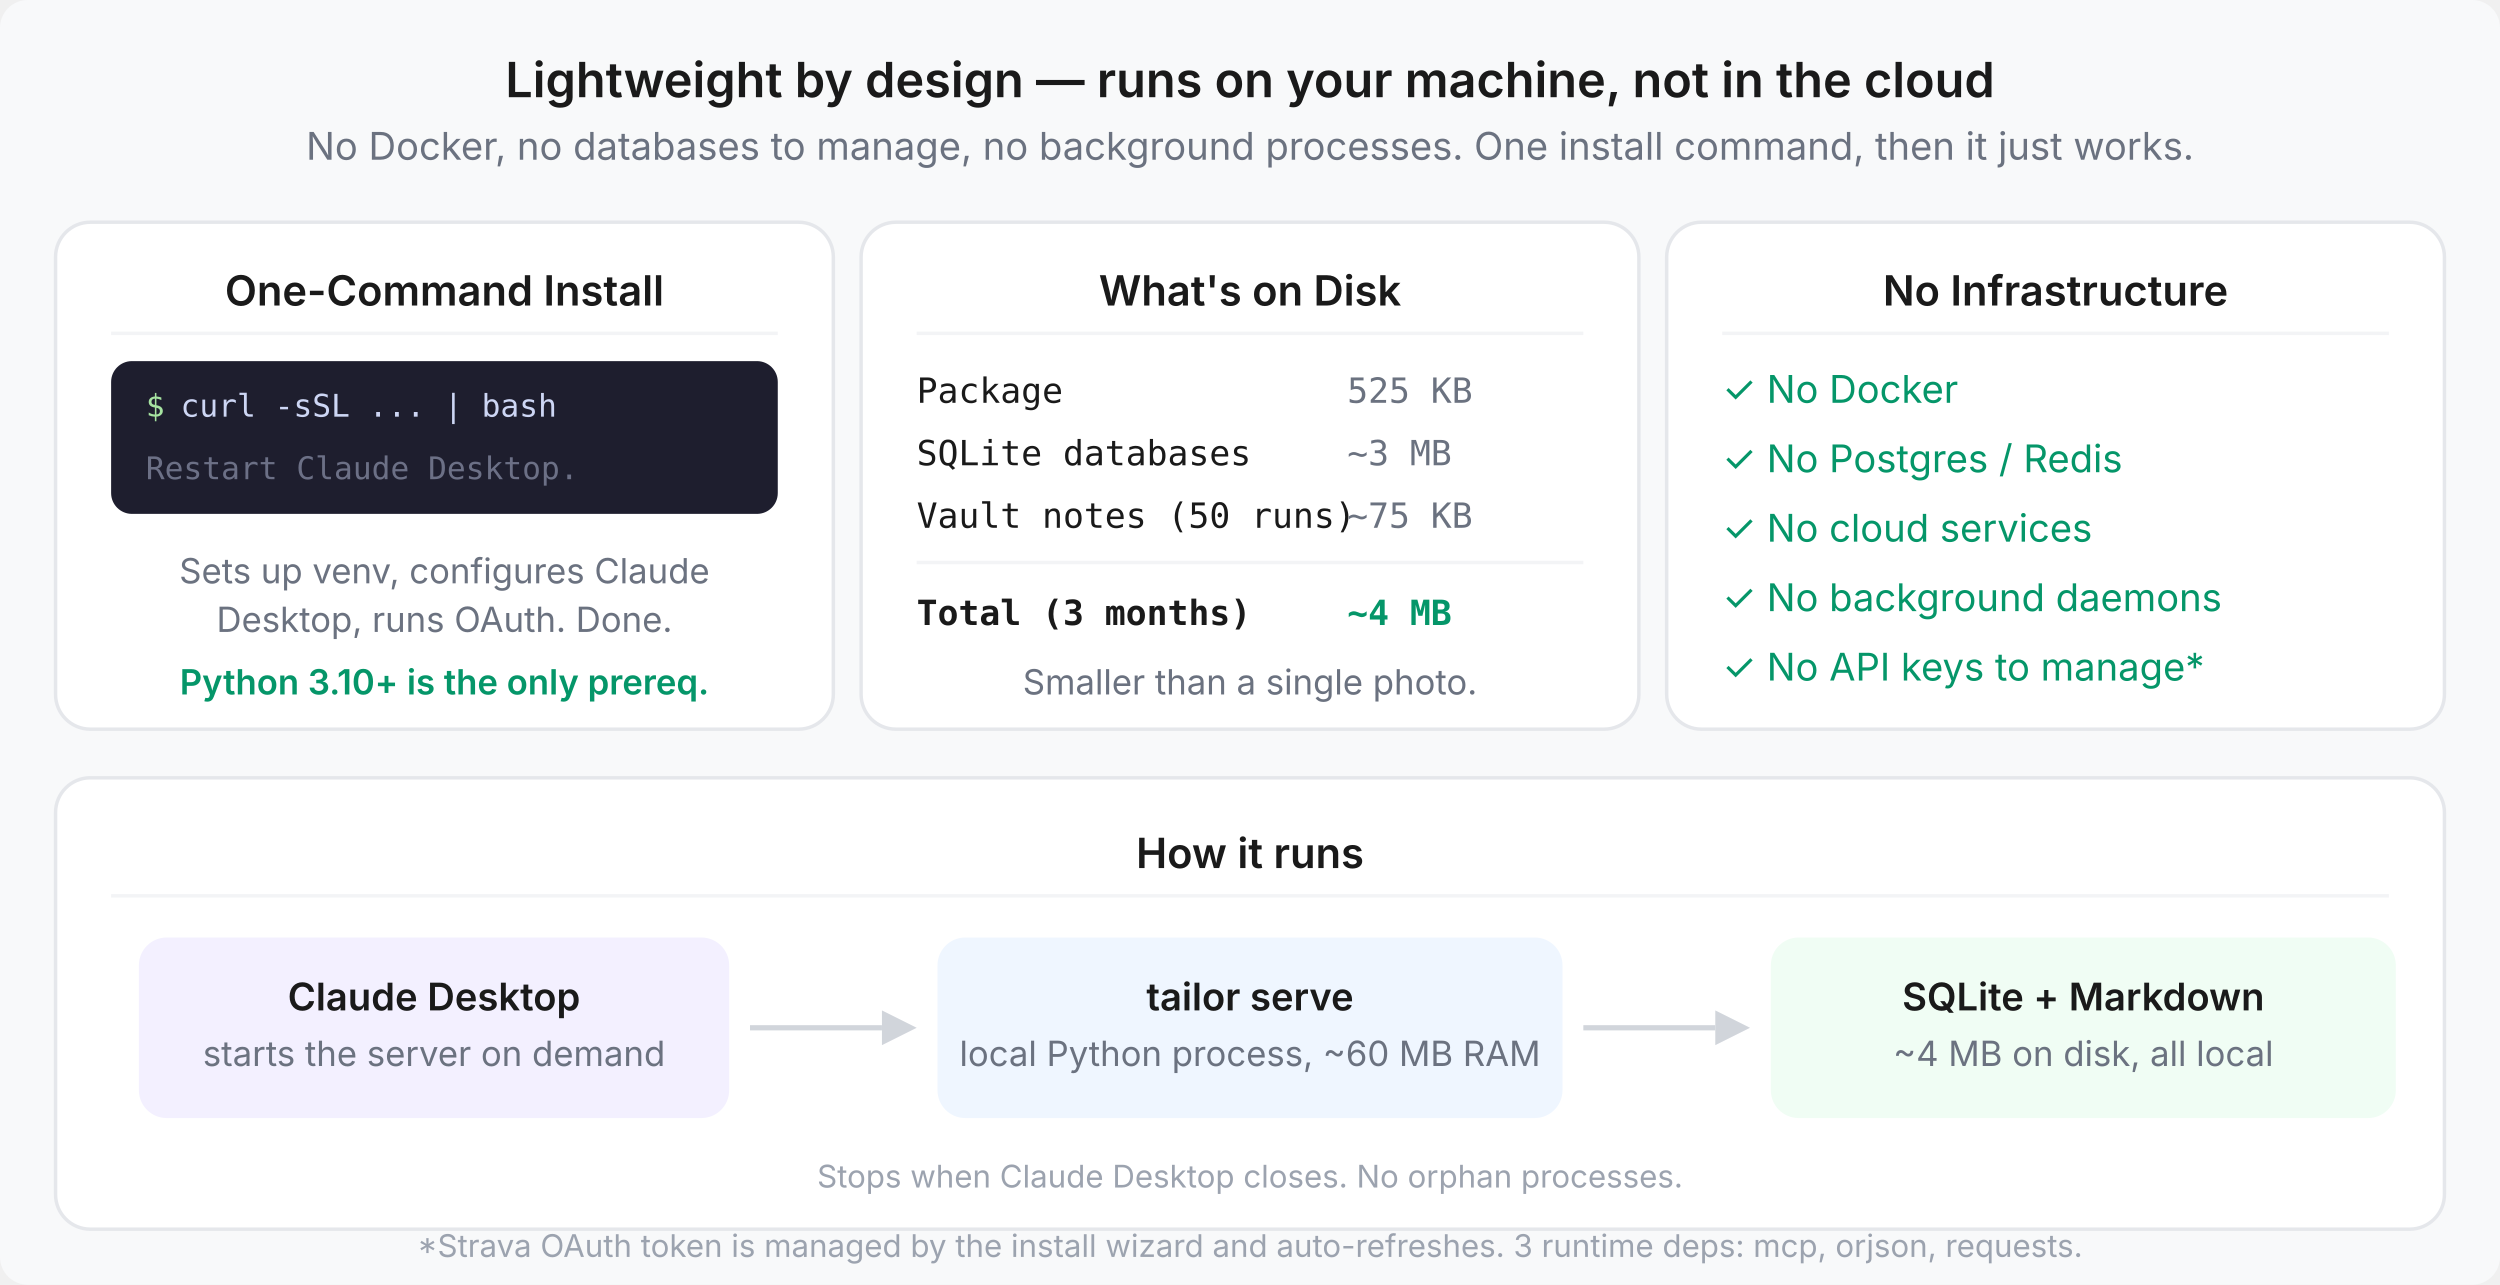
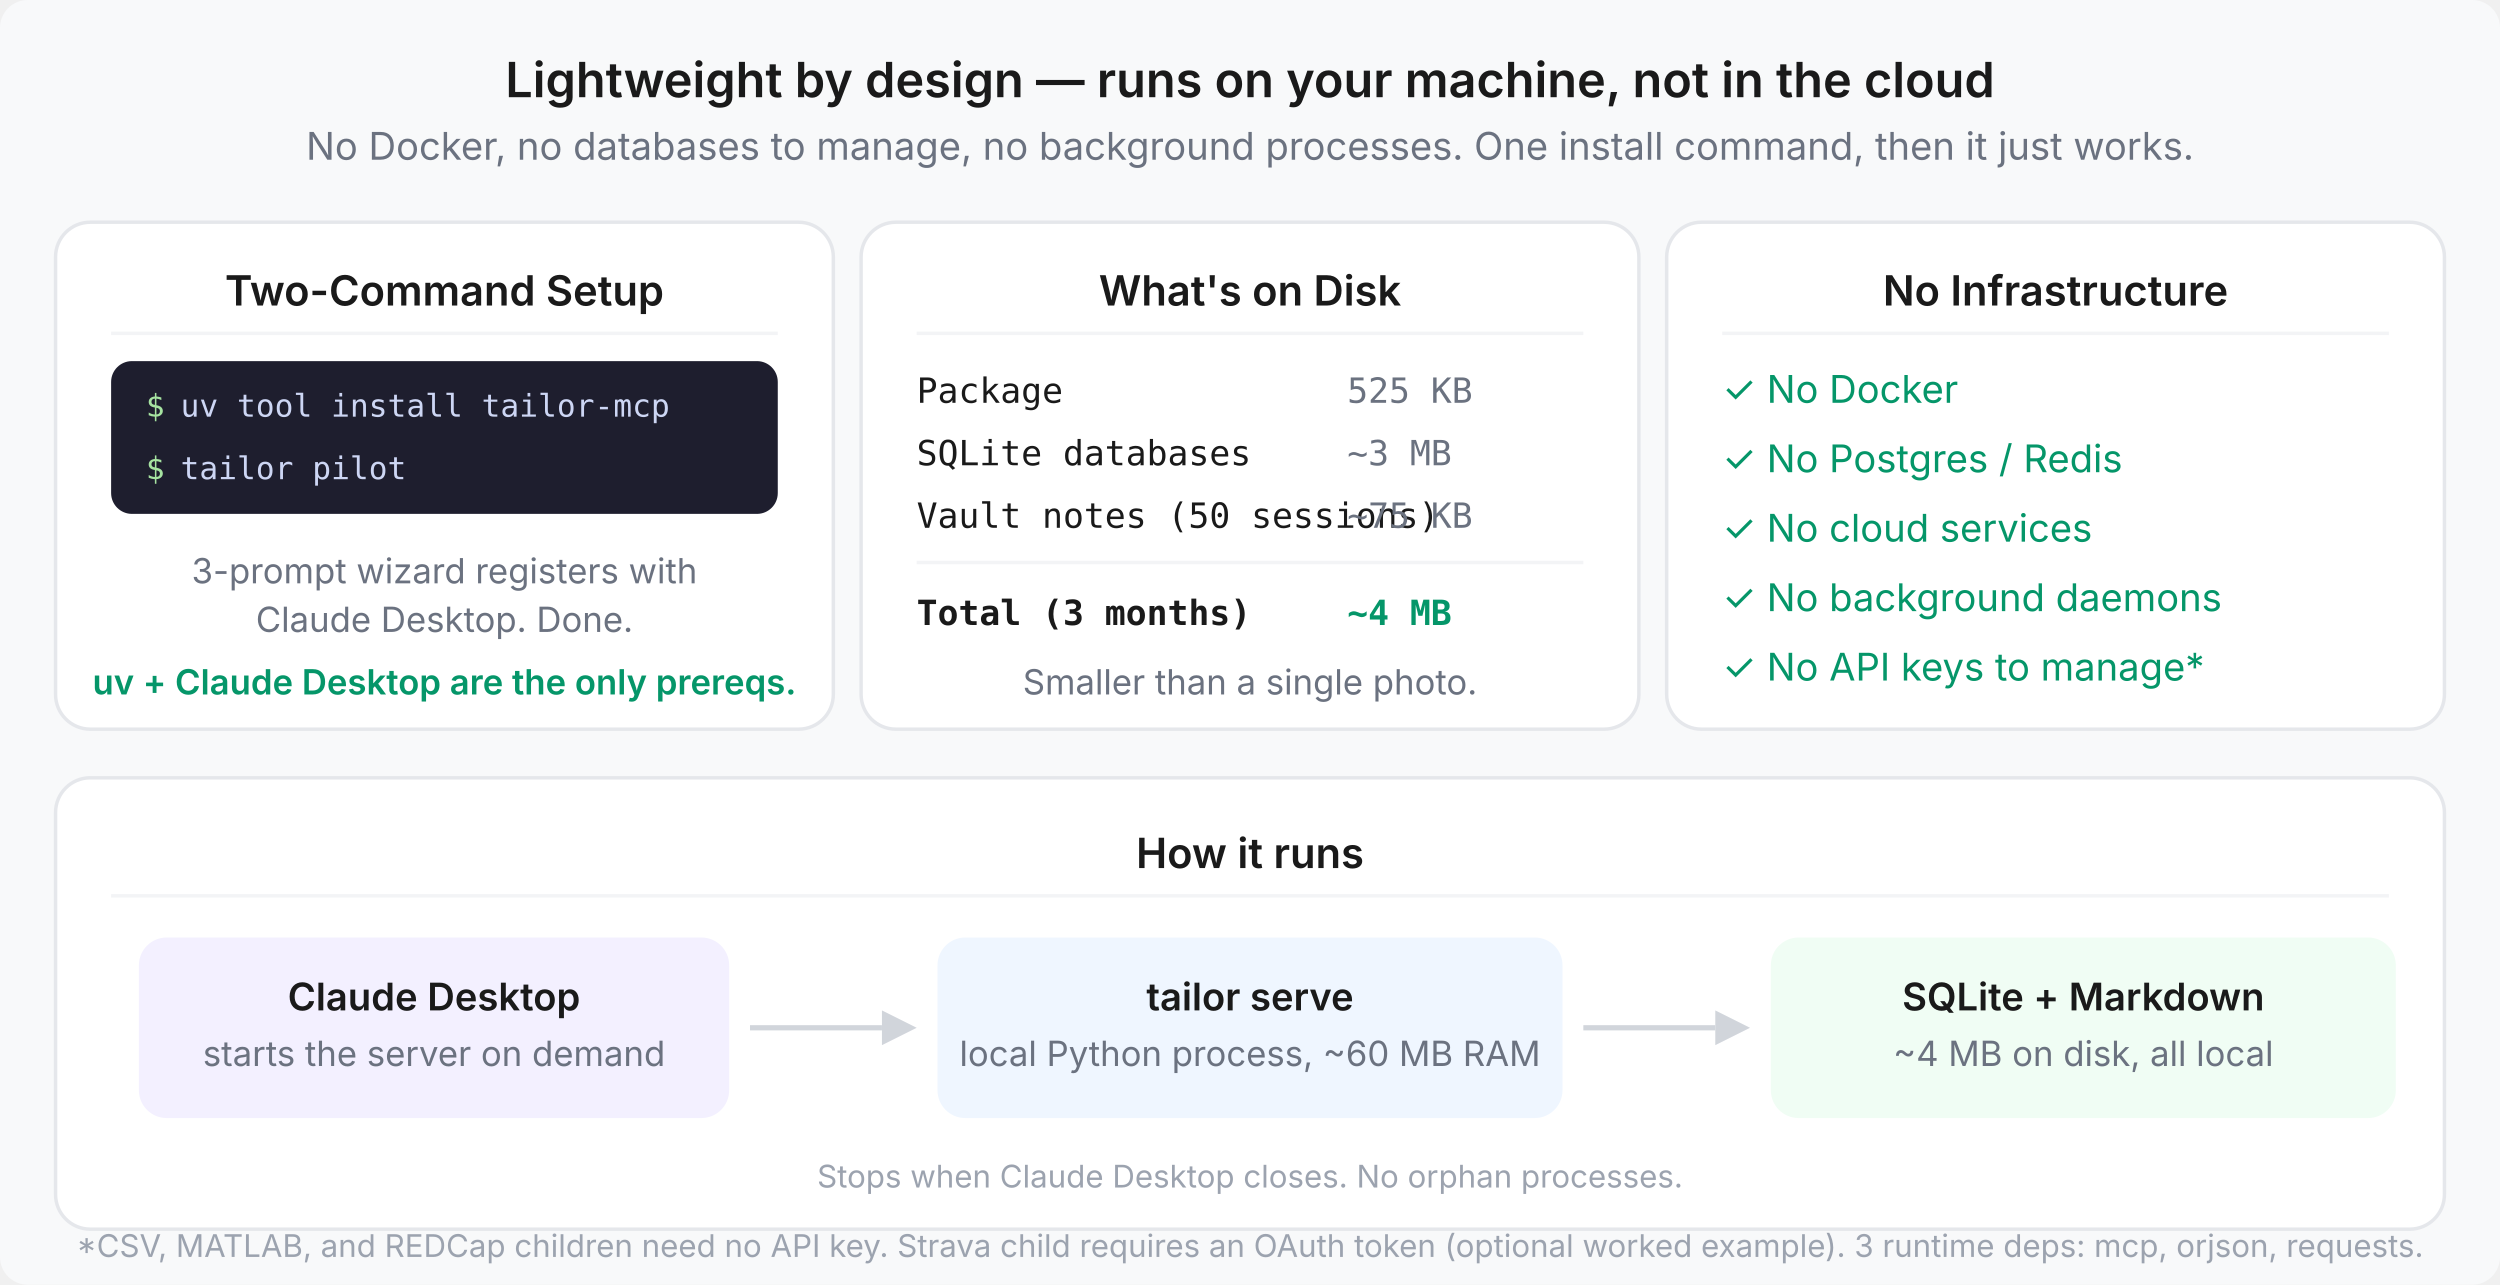
<svg xmlns="http://www.w3.org/2000/svg" width="720" height="370" viewBox="0 0 720 370">
  <rect fill="#f8f9fa" x="0" y="0" width="720" height="370" rx="8" ry="8" />
  <text fill="#1a1a1a" font-family="-apple-system,Segoe UI,system-ui,sans-serif" font-size="14" font-weight="600" x="360" y="28" text-anchor="middle">Lightweight by design — runs on your machine, not in the cloud</text>
  <text fill="#6b7280" font-family="-apple-system,Segoe UI,system-ui,sans-serif" font-size="11" x="360" y="46" text-anchor="middle">No Docker, no databases to manage, no background processes. One install command, then it just works.</text>
  <rect fill="#ffffff" stroke="#e5e7eb" stroke-width="1" x="16" y="64" width="224" height="146" rx="10" ry="10" />
-   <text fill="#1a1a1a" font-family="-apple-system,Segoe UI,system-ui,sans-serif" font-size="12" font-weight="600" x="128" y="88" text-anchor="middle">One-Command Install</text>
+   <text fill="#1a1a1a" font-family="-apple-system,Segoe UI,system-ui,sans-serif" font-size="12" font-weight="600" x="128" y="88" text-anchor="middle">Two-Command Setup</text>
  <line stroke="#f3f4f6" stroke-width="1" x1="32" y1="96" x2="224" y2="96" />
  <rect fill="#1e1e2e" x="32" y="104" width="192" height="44" rx="6" ry="6" />
  <text fill="#a6e3a1" font-family="SF Mono,Fira Code,Consolas,monospace" font-size="9" x="42" y="120">$</text>
-   <text fill="#cdd6f4" font-family="SF Mono,Fira Code,Consolas,monospace" font-size="9" x="52" y="120">curl -sSL ... | bash</text>
-   <text fill="#6c7086" font-family="SF Mono,Fira Code,Consolas,monospace" font-size="9" x="42" y="138">Restart Claude Desktop.</text>
-   <text fill="#6b7280" font-family="-apple-system,Segoe UI,system-ui,sans-serif" font-size="10" x="128" y="168" text-anchor="middle">Sets up venv, configures Claude</text>
-   <text fill="#6b7280" font-family="-apple-system,Segoe UI,system-ui,sans-serif" font-size="10" x="128" y="182" text-anchor="middle">Desktop, runs OAuth. Done.</text>
-   <text fill="#059669" font-family="-apple-system,Segoe UI,system-ui,sans-serif" font-size="10" font-weight="600" x="128" y="200" text-anchor="middle">Python 3.10+ is the only prereq.</text>
+   <text fill="#cdd6f4" font-family="SF Mono,Fira Code,Consolas,monospace" font-size="9" x="52" y="120">uv tool install tailor-mcp</text>
+   <text fill="#a6e3a1" font-family="SF Mono,Fira Code,Consolas,monospace" font-size="9" x="42" y="138">$</text>
+   <text fill="#cdd6f4" font-family="SF Mono,Fira Code,Consolas,monospace" font-size="9" x="52" y="138">tailor pilot</text>
+   <text fill="#6b7280" font-family="-apple-system,Segoe UI,system-ui,sans-serif" font-size="10" x="128" y="168" text-anchor="middle">3-prompt wizard registers with</text>
+   <text fill="#6b7280" font-family="-apple-system,Segoe UI,system-ui,sans-serif" font-size="10" x="128" y="182" text-anchor="middle">Claude Desktop. Done.</text>
+   <text fill="#059669" font-family="-apple-system,Segoe UI,system-ui,sans-serif" font-size="10" font-weight="600" x="128" y="200" text-anchor="middle">uv + Claude Desktop are the only prereqs.</text>
  <rect fill="#ffffff" stroke="#e5e7eb" stroke-width="1" x="248" y="64" width="224" height="146" rx="10" ry="10" />
  <text fill="#1a1a1a" font-family="-apple-system,Segoe UI,system-ui,sans-serif" font-size="12" font-weight="600" x="360" y="88" text-anchor="middle">What's on Disk</text>
  <line stroke="#f3f4f6" stroke-width="1" x1="264" y1="96" x2="456" y2="96" />
  <text fill="#1a1a1a" font-family="SF Mono,Fira Code,Consolas,monospace" font-size="10" x="264" y="116">Package</text>
  <text fill="#6b7280" font-family="SF Mono,Fira Code,Consolas,monospace" font-size="10" x="388" y="116">525 KB</text>
  <text fill="#1a1a1a" font-family="SF Mono,Fira Code,Consolas,monospace" font-size="10" x="264" y="134">SQLite databases</text>
  <text fill="#6b7280" font-family="SF Mono,Fira Code,Consolas,monospace" font-size="10" x="388" y="134">~3 MB</text>
-   <text fill="#1a1a1a" font-family="SF Mono,Fira Code,Consolas,monospace" font-size="10" x="264" y="152">Vault notes (50 runs)</text>
+   <text fill="#1a1a1a" font-family="SF Mono,Fira Code,Consolas,monospace" font-size="10" x="264" y="152">Vault notes (50 sessions)</text>
  <text fill="#6b7280" font-family="SF Mono,Fira Code,Consolas,monospace" font-size="10" x="388" y="152">~75 KB</text>
  <line stroke="#f3f4f6" stroke-width="1" x1="264" y1="162" x2="456" y2="162" />
  <text fill="#1a1a1a" font-family="SF Mono,Fira Code,Consolas,monospace" font-size="10" font-weight="600" x="264" y="180">Total (3 months)</text>
  <text fill="#059669" font-family="SF Mono,Fira Code,Consolas,monospace" font-size="10" font-weight="600" x="388" y="180">~4 MB</text>
  <text fill="#6b7280" font-family="-apple-system,Segoe UI,system-ui,sans-serif" font-size="10" x="360" y="200" text-anchor="middle">Smaller than a single photo.</text>
  <rect fill="#ffffff" stroke="#e5e7eb" stroke-width="1" x="480" y="64" width="224" height="146" rx="10" ry="10" />
  <text fill="#1a1a1a" font-family="-apple-system,Segoe UI,system-ui,sans-serif" font-size="12" font-weight="600" x="592" y="88" text-anchor="middle">No Infrastructure</text>
  <line stroke="#f3f4f6" stroke-width="1" x1="496" y1="96" x2="688" y2="96" />
  <text fill="#059669" font-family="-apple-system,Segoe UI,system-ui,sans-serif" font-size="11" x="496" y="116">✓  No Docker</text>
  <text fill="#059669" font-family="-apple-system,Segoe UI,system-ui,sans-serif" font-size="11" x="496" y="136">✓  No Postgres / Redis</text>
  <text fill="#059669" font-family="-apple-system,Segoe UI,system-ui,sans-serif" font-size="11" x="496" y="156">✓  No cloud services</text>
  <text fill="#059669" font-family="-apple-system,Segoe UI,system-ui,sans-serif" font-size="11" x="496" y="176">✓  No background daemons</text>
  <text fill="#059669" font-family="-apple-system,Segoe UI,system-ui,sans-serif" font-size="11" x="496" y="196">✓  No API keys to manage*</text>
  <rect fill="#ffffff" stroke="#e5e7eb" stroke-width="1" x="16" y="224" width="688" height="130" rx="10" ry="10" />
  <text fill="#1a1a1a" font-family="-apple-system,Segoe UI,system-ui,sans-serif" font-size="12" font-weight="600" x="360" y="250" text-anchor="middle">How it runs</text>
  <line stroke="#f3f4f6" stroke-width="1" x1="32" y1="258" x2="688" y2="258" />
  <rect fill="#f3f0ff" x="40" y="270" width="170" height="52" rx="8" ry="8" />
  <text fill="#1a1a1a" font-family="-apple-system,Segoe UI,system-ui,sans-serif" font-size="11" font-weight="600" x="125" y="291" text-anchor="middle">Claude Desktop</text>
  <text fill="#6b7280" font-family="-apple-system,Segoe UI,system-ui,sans-serif" font-size="10" x="125" y="307" text-anchor="middle">starts the server on demand</text>
  <line stroke="#d1d5db" stroke-width="1.5" x1="216" y1="296" x2="254" y2="296" />
  <polygon fill="#d1d5db" points="254,291 264,296 254,301" />
  <rect fill="#eff6ff" x="270" y="270" width="180" height="52" rx="8" ry="8" />
  <text fill="#1a1a1a" font-family="-apple-system,Segoe UI,system-ui,sans-serif" font-size="11" font-weight="600" x="360" y="291" text-anchor="middle">tailor serve</text>
  <text fill="#6b7280" font-family="-apple-system,Segoe UI,system-ui,sans-serif" font-size="10" x="360" y="307" text-anchor="middle">local Python process, ~60 MB RAM</text>
  <line stroke="#d1d5db" stroke-width="1.5" x1="456" y1="296" x2="494" y2="296" />
  <polygon fill="#d1d5db" points="494,291 504,296 494,301" />
  <rect fill="#f0fdf4" x="510" y="270" width="180" height="52" rx="8" ry="8" />
  <text fill="#1a1a1a" font-family="-apple-system,Segoe UI,system-ui,sans-serif" font-size="11" font-weight="600" x="600" y="291" text-anchor="middle">SQLite + Markdown</text>
  <text fill="#6b7280" font-family="-apple-system,Segoe UI,system-ui,sans-serif" font-size="10" x="600" y="307" text-anchor="middle">~4 MB on disk, all local</text>
  <text fill="#9ca3af" font-family="-apple-system,Segoe UI,system-ui,sans-serif" font-size="9" x="360" y="342" text-anchor="middle">Stops when Claude Desktop closes. No orphan processes.</text>
-   <text fill="#9ca3af" font-family="-apple-system,Segoe UI,system-ui,sans-serif" font-size="9" x="360" y="362" text-anchor="middle">*Strava OAuth token is managed by the install wizard and auto-refreshes. 3 runtime deps: mcp, orjson, requests.</text>
+   <text fill="#9ca3af" font-family="-apple-system,Segoe UI,system-ui,sans-serif" font-size="9" x="360" y="362" text-anchor="middle">*CSV, MATLAB, and REDCap children need no API key. Strava child requires an OAuth token (optional worked example). 3 runtime deps: mcp, orjson, requests.</text>
</svg>
